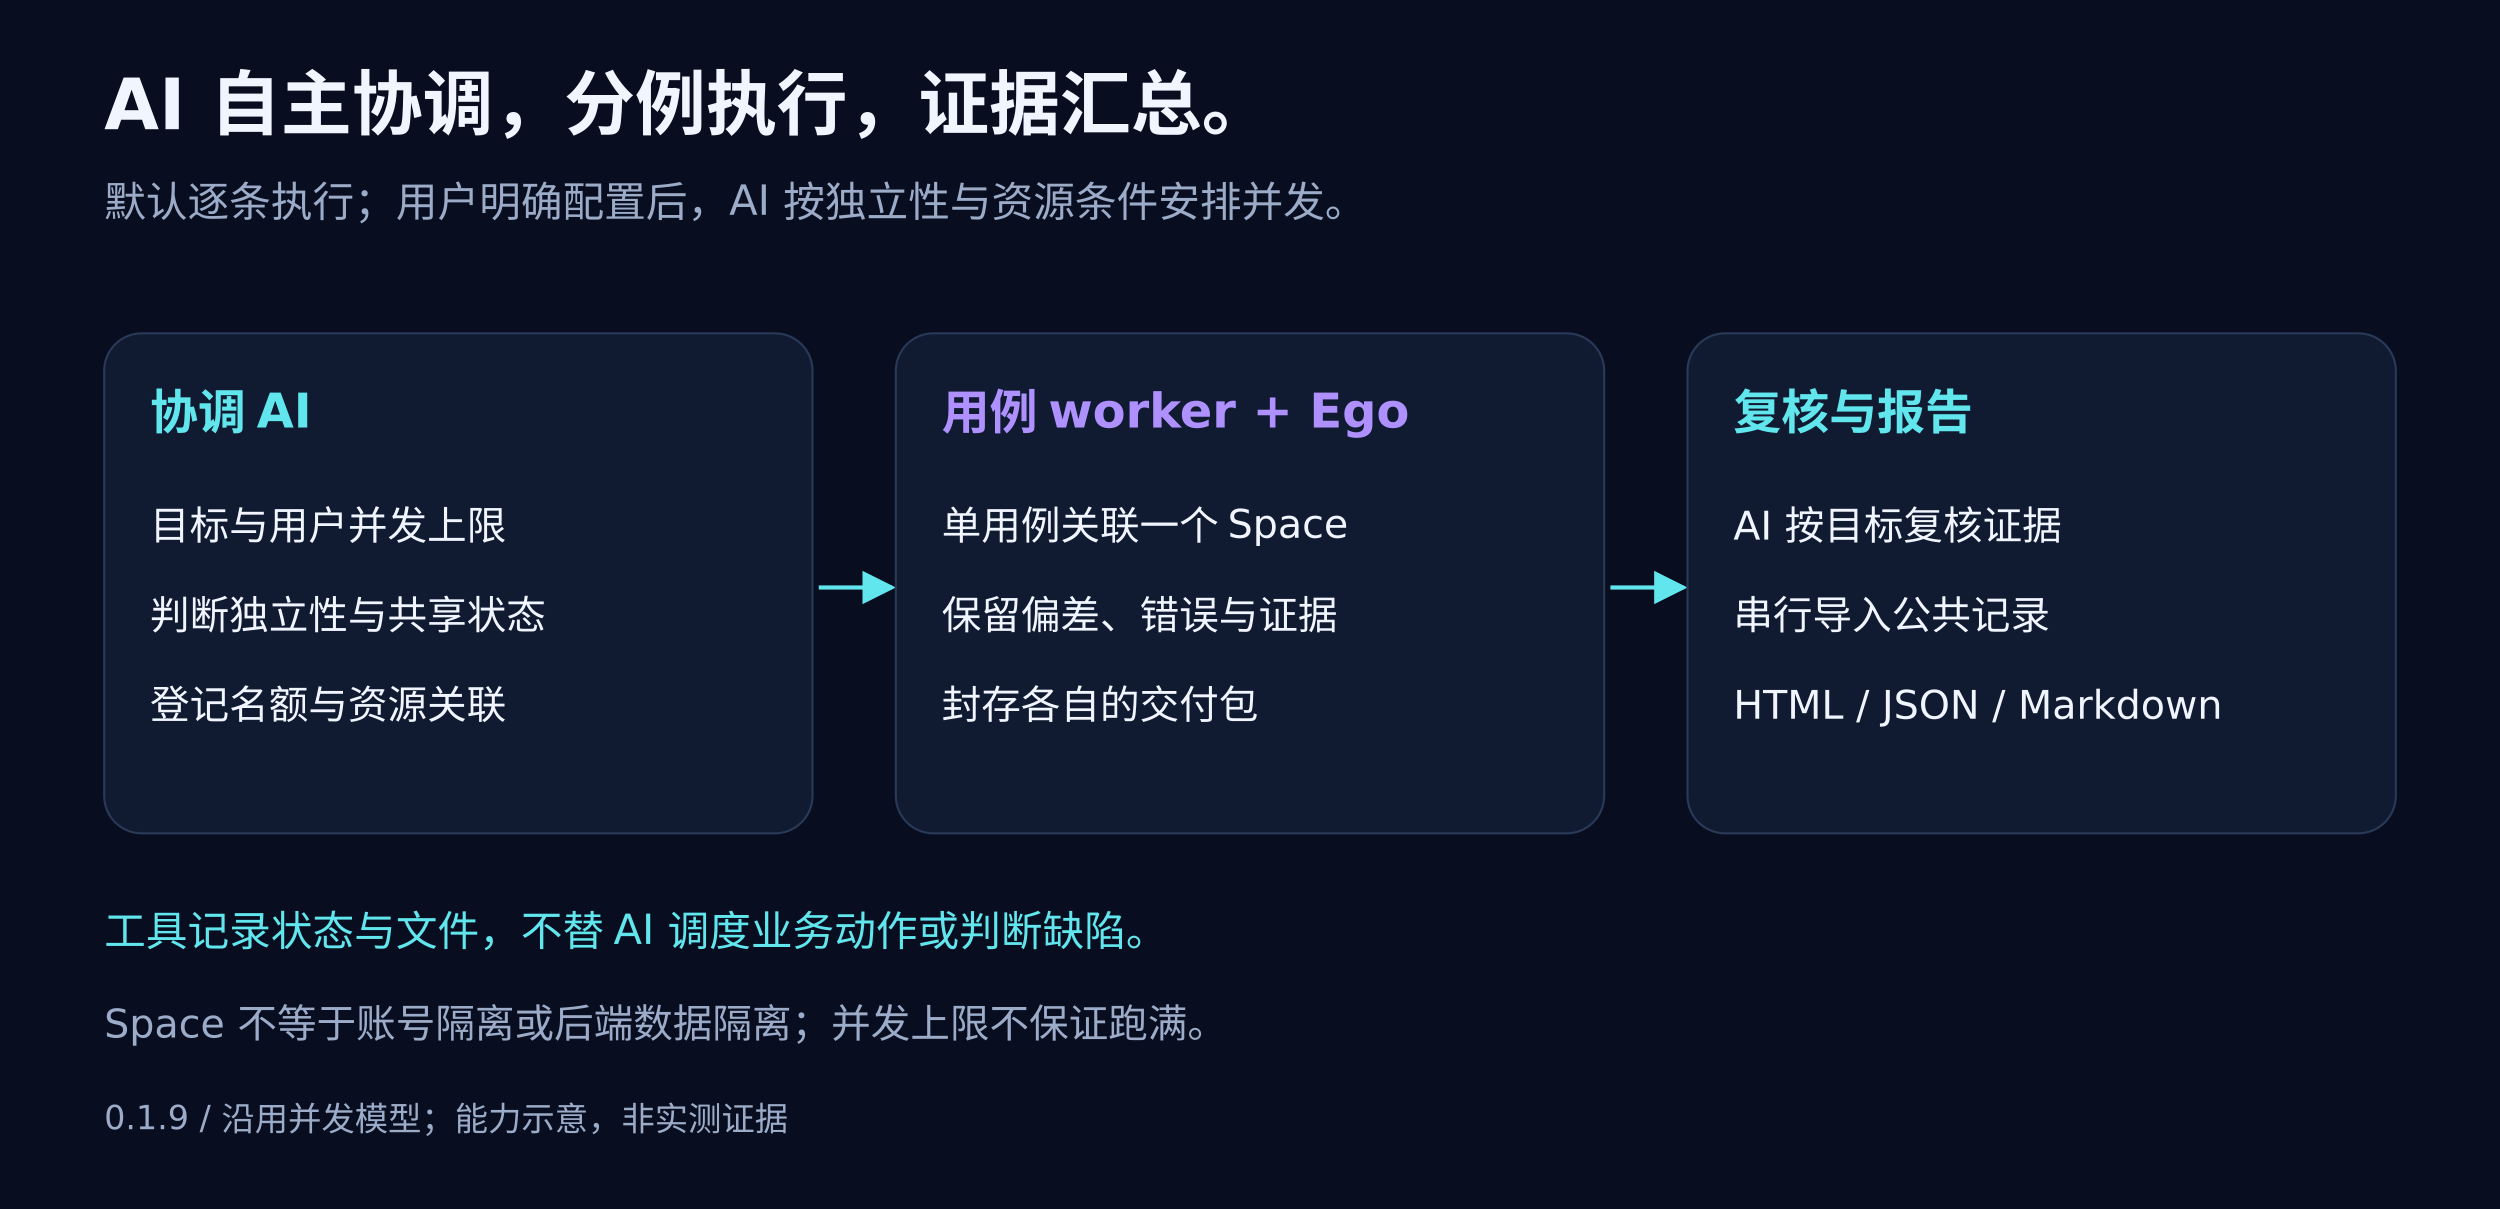
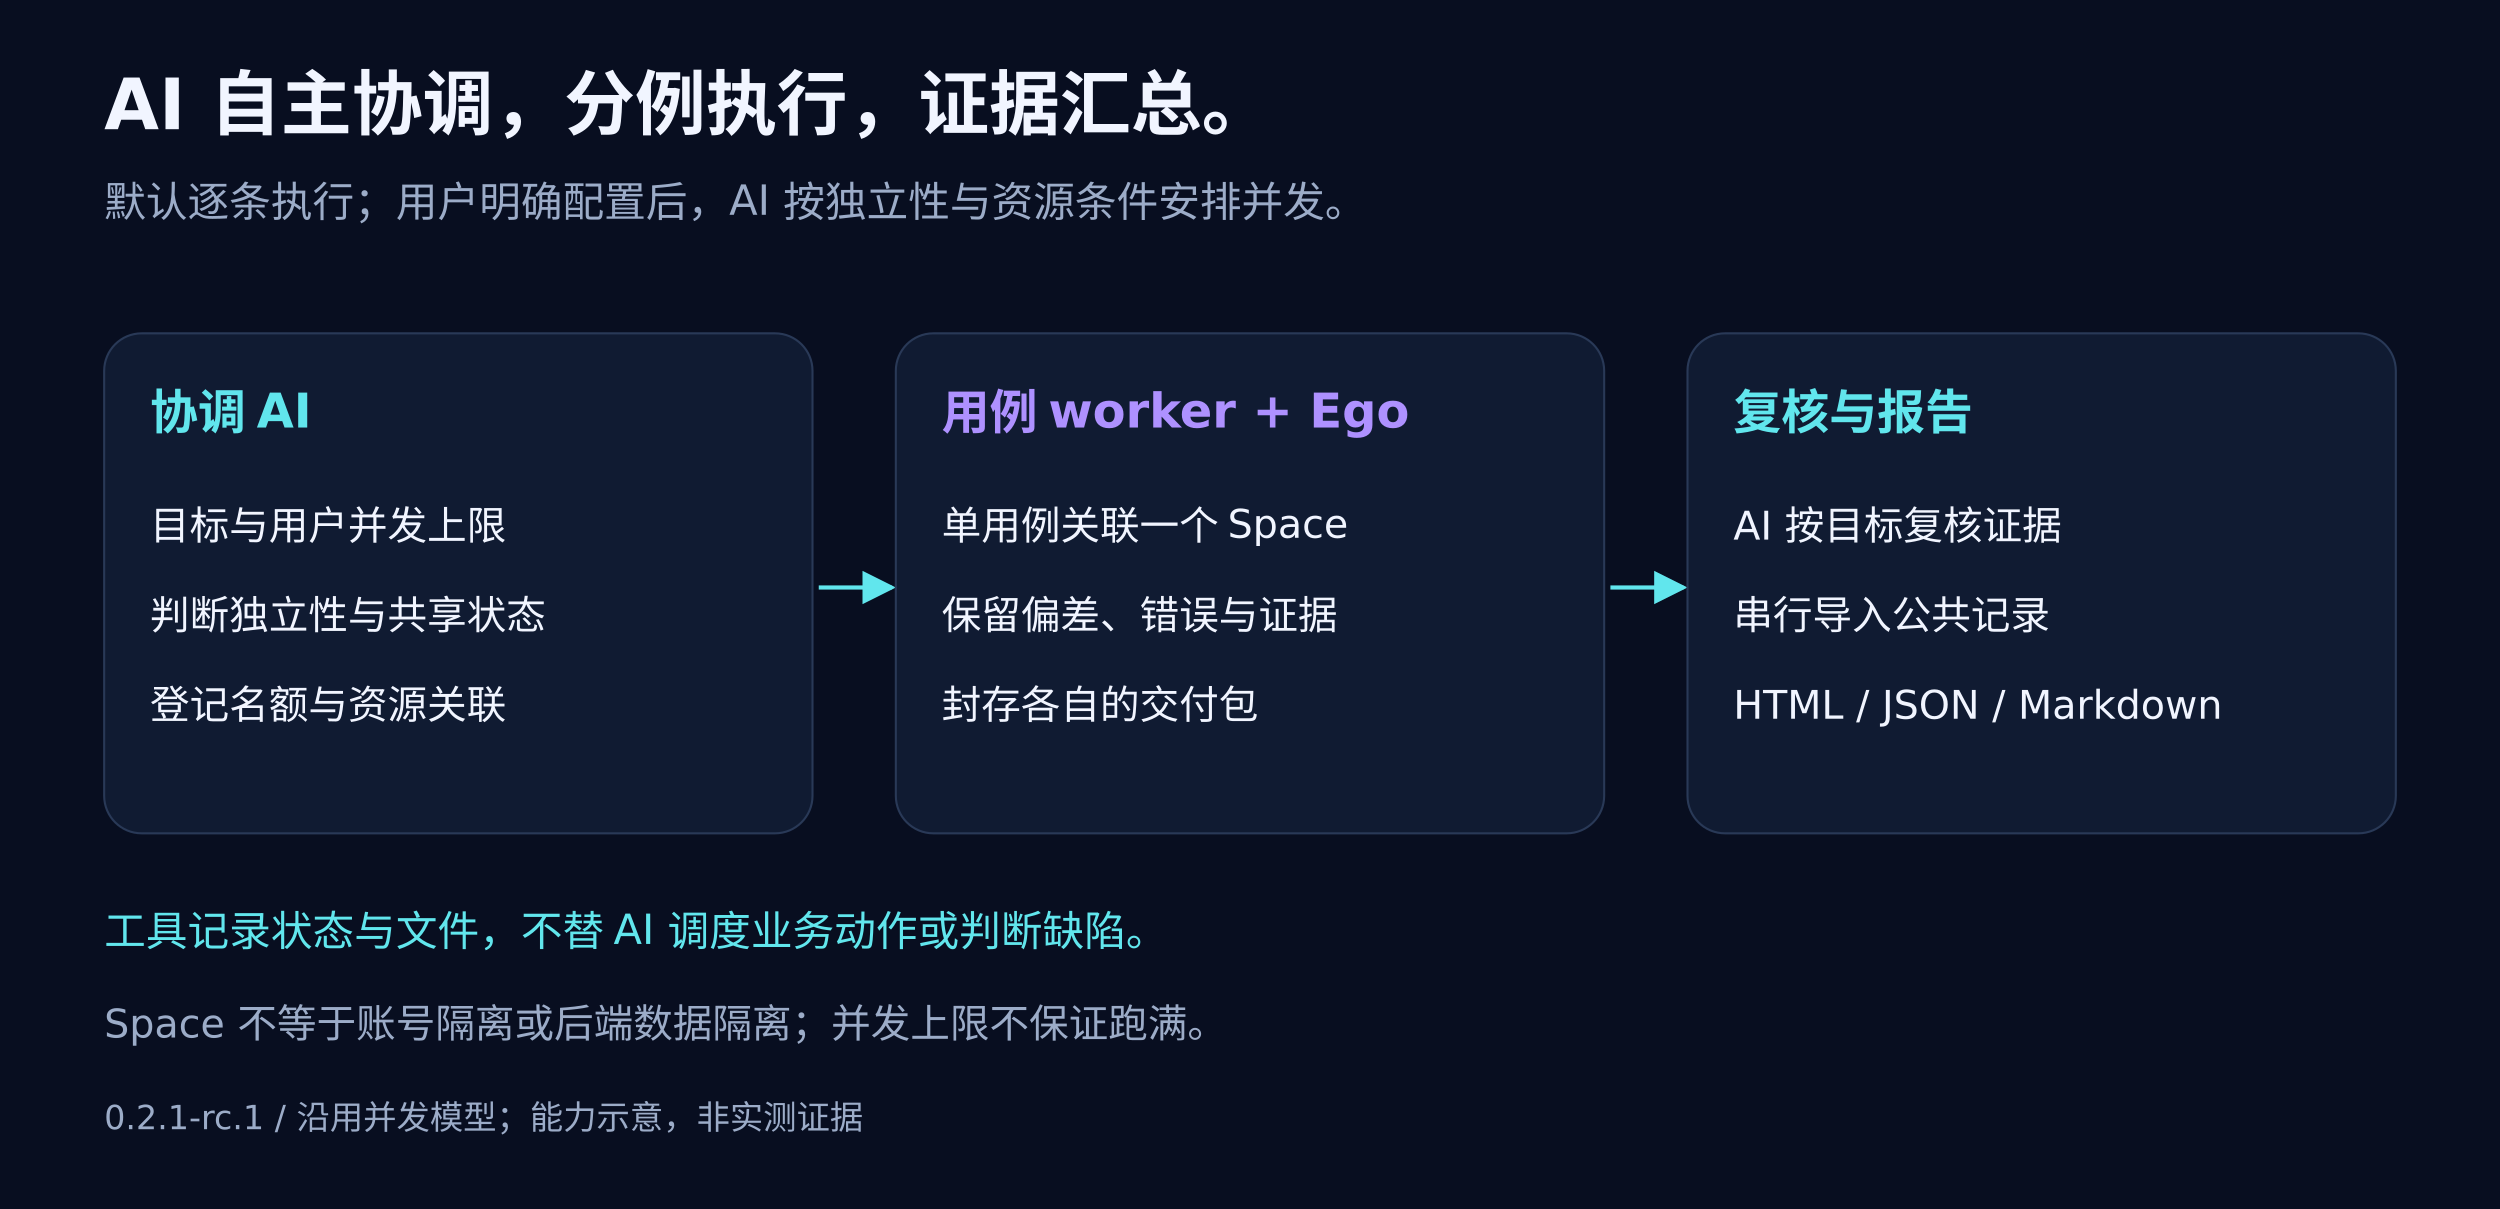
<svg xmlns="http://www.w3.org/2000/svg" width="1200" height="580" viewBox="0 0 1200 580" role="img" aria-label="可配置的并行测试">
  <defs>
    <linearGradient id="g">
      <stop stop-color="#61e6ed" />
      <stop offset="1" stop-color="#ae91ff" />
    </linearGradient>
    <marker id="arrow" markerWidth="8" markerHeight="8" refX="7" refY="4" orient="auto">
      <path d="M0,0 L8,4 L0,8" fill="#61e6ed" />
    </marker>
  </defs>
  <g font-family="DejaVu Sans, Noto Sans CJK SC, sans-serif">
    <rect x="0" y="0" width="1200" height="580" rx="0" fill="#080e20" stroke="#080e20" />
    <path d="M0,2 H1200" stroke="url(#g)" stroke-width="4" />
    <text x="50" y="62" font-size="34" fill="#f1f5ff" font-weight="700">AI 自主协调，分例执行，证据汇总。</text>
    <text x="50" y="104" font-size="20" fill="#9cacc8" font-weight="400">默认逐条执行；用户明确配置后，AI 按独立性与资源条件安排并发。</text>
    <rect x="50" y="160" width="340" height="240" rx="18" fill="#101b32" stroke="#293957" />
    <text x="72" y="206" font-size="23" fill="#61e6ed" font-weight="700">协调 AI</text>
    <text x="72" y="259" font-size="19" fill="#f1f5ff" font-weight="400">目标与用户并发上限</text>
    <text x="72" y="302" font-size="19" fill="#f1f5ff" font-weight="400">判断独立性与共享状态</text>
    <text x="72" y="345" font-size="19" fill="#f1f5ff" font-weight="400">登记名额与资源关联</text>
    <path d="M393,282 L428,282" stroke="#61e6ed" stroke-width="2" fill="none" marker-end="url(#arrow)" />
    <rect x="430" y="160" width="340" height="240" rx="18" fill="#101b32" stroke="#293957" />
    <text x="452" y="206" font-size="23" fill="#ae91ff" font-weight="700">用例 worker + Ego</text>
    <text x="452" y="259" font-size="19" fill="#f1f5ff" font-weight="400">单用例关联一个 Space</text>
    <text x="452" y="302" font-size="19" fill="#f1f5ff" font-weight="400">保留偏差、错误与证据</text>
    <text x="452" y="345" font-size="19" fill="#f1f5ff" font-weight="400">封存各自的交付包</text>
    <path d="M773,282 L808,282" stroke="#61e6ed" stroke-width="2" fill="none" marker-end="url(#arrow)" />
    <rect x="810" y="160" width="340" height="240" rx="18" fill="#101b32" stroke="#293957" />
    <text x="832" y="206" font-size="23" fill="#61e6ed" font-weight="700">复核与报告</text>
    <text x="832" y="259" font-size="19" fill="#f1f5ff" font-weight="400">AI 按目标复核证据</text>
    <text x="832" y="302" font-size="19" fill="#f1f5ff" font-weight="400">串行导入公共记录</text>
    <text x="832" y="345" font-size="19" fill="#f1f5ff" font-weight="400">HTML / JSON / Markdown</text>
    <text x="50" y="454" font-size="20" fill="#61e6ed" font-weight="400">工具记录状态与文件，不替 AI 调度业务动作或判断缺陷。</text>
    <text x="50" y="498" font-size="19" fill="#9cacc8" font-weight="400">Space 不等于账号隔离或后端数据隔离；并发上限不保证跑满。</text>
-     <text x="50" y="542" font-size="16" fill="#9cacc8" font-weight="400">0.1.9  /  沿用并发模型；能力示意，非实测证据</text>
+     <text x="50" y="542" font-size="16" fill="#9cacc8" font-weight="400">0.2.1-rc.1  /  沿用并发模型；能力示意，非实测证据</text>
  </g>
</svg>
